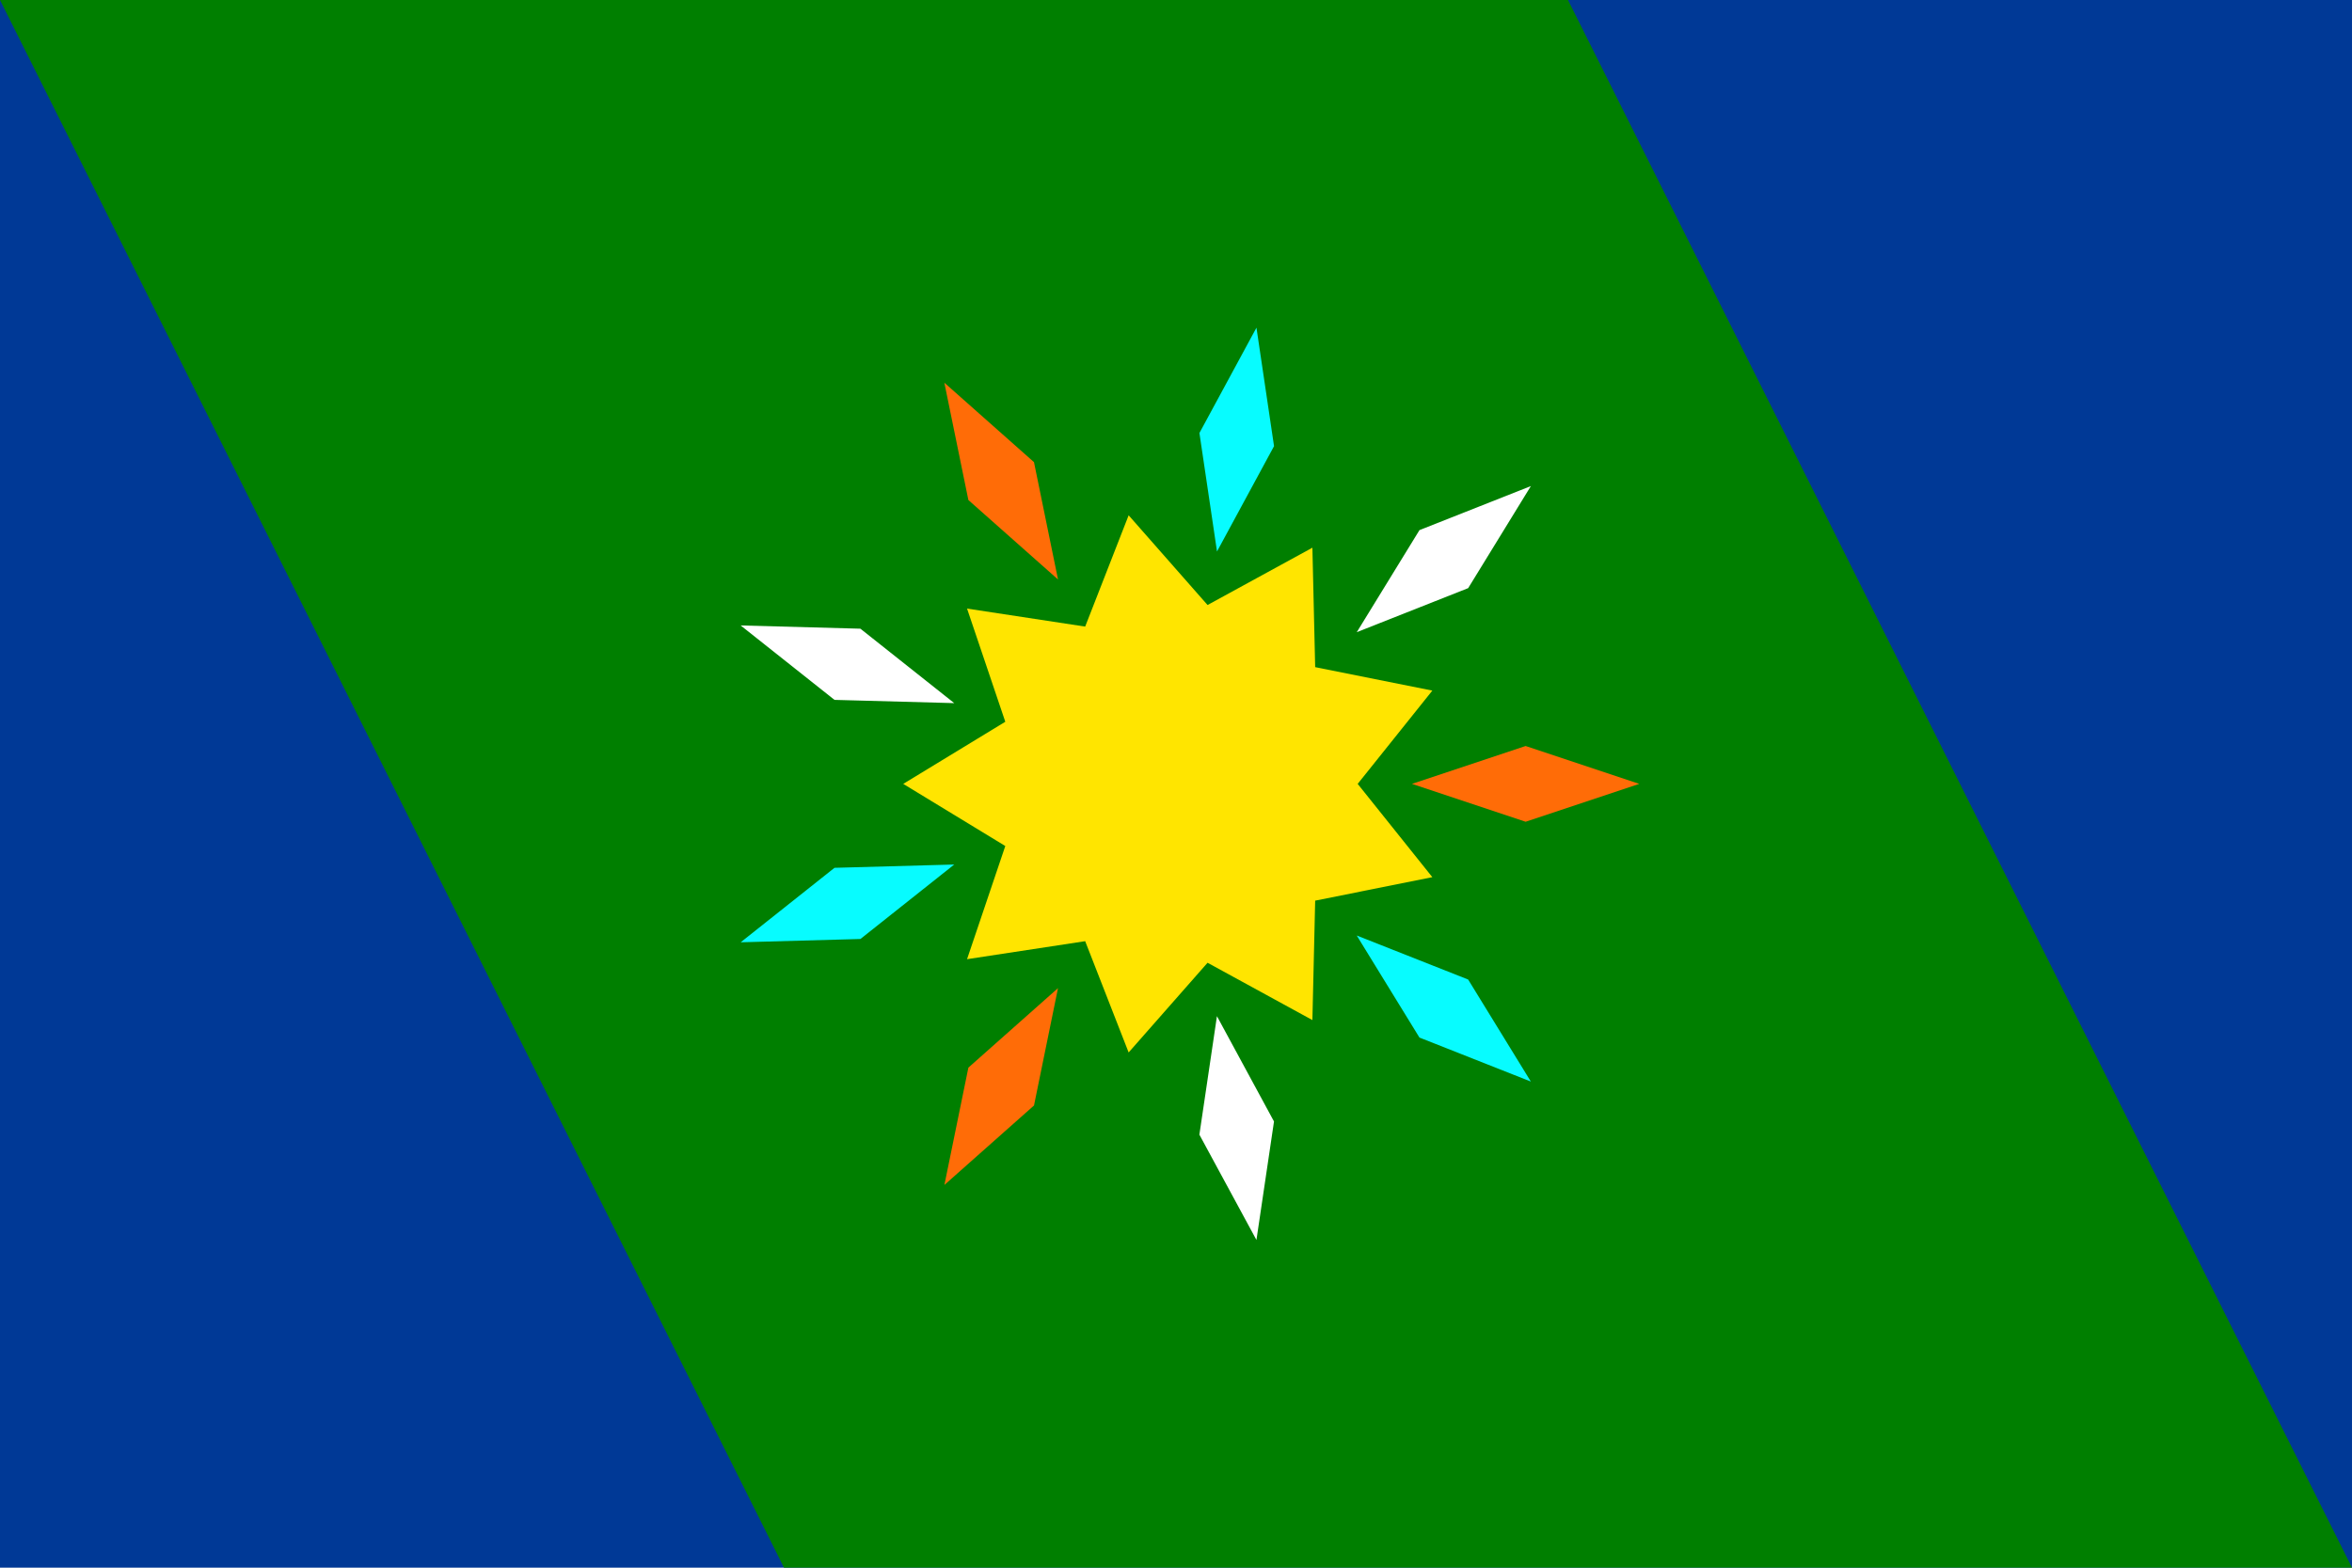
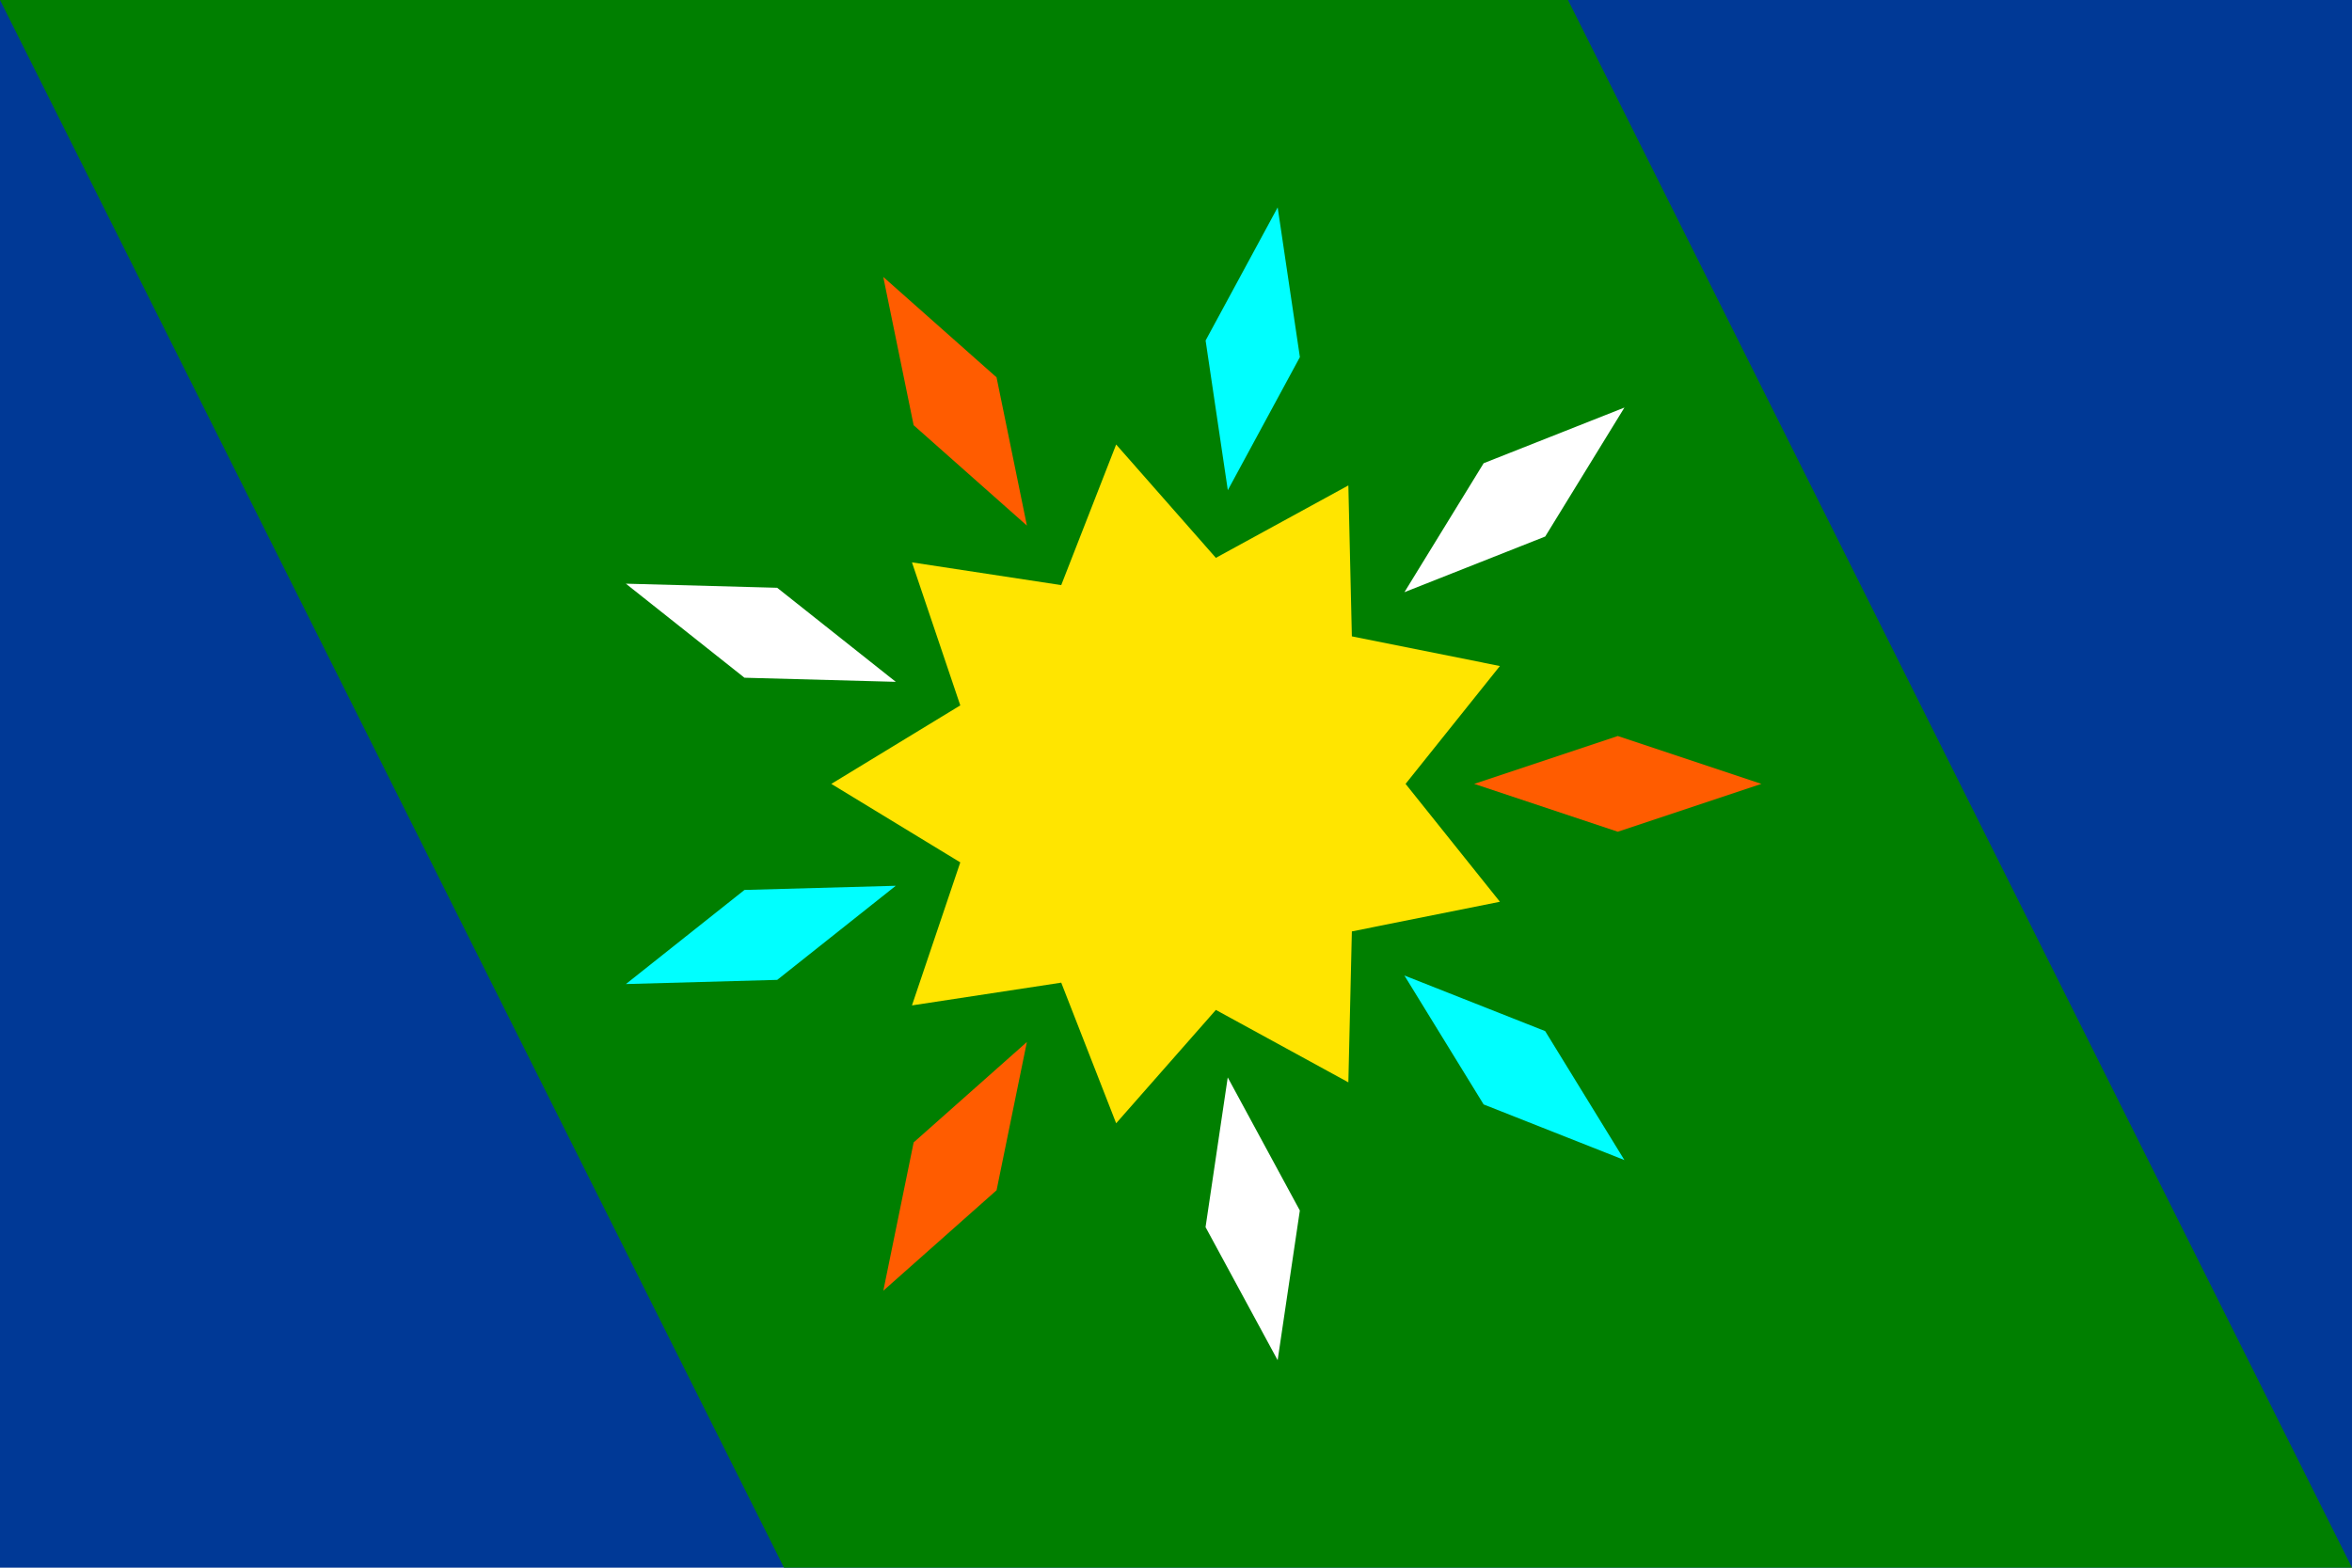
<svg xmlns="http://www.w3.org/2000/svg" width="300cm" height="200cm" viewBox="0 0 10629.921 7086.614" id="svg2" version="1.1">
  <defs id="defs4" />
  <g id="layer1" transform="translate(0,6034.252)" style="display:inline">
    <rect style="opacity:1;fill:#003996;fill-opacity:1;fill-rule:nonzero;stroke:#ffffff;stroke-width:0;stroke-linecap:round;stroke-linejoin:round;stroke-miterlimit:4;stroke-dasharray:none;stroke-dashoffset:0;stroke-opacity:1" id="rect4142" width="10629.921" height="7086.614" x="-0.031" y="-6034.44" />
  </g>
  <g id="layer3" style="display:inline">
    <path style="opacity:1;fill:#007f00;fill-opacity:1;fill-rule:nonzero;stroke:none;stroke-width:35.433;stroke-linecap:round;stroke-linejoin:round;stroke-miterlimit:4;stroke-dasharray:none;stroke-dashoffset:0;stroke-opacity:1" d="M 0,4.6875001e-5 7086.614,4.6875e-5 10629.921,7086.614 l -7086.614,0 z" id="rect4200" />
  </g>
  <g id="layer6" style="display:inline">
-     <path style="display:inline;opacity:1;fill:#ffe500;fill-opacity:1;fill-rule:evenodd;stroke:none;stroke-width:354.331;stroke-linecap:round;stroke-linejoin:round;stroke-miterlimit:4;stroke-dasharray:none;stroke-dashoffset:0;stroke-opacity:1" id="path4221" d="m 5931.4,4611.144 -473.834,-259.068 -356.651,405.505 -196.452,-503.032 -533.865,81.384 172.852,-511.622 -461.277,-280.818 461.277,-280.818 -172.852,-511.622 533.865,81.384 196.452,-503.032 356.651,405.505 473.834,-259.068 12.557,539.886 529.504,106.117 -337.413,421.648 337.413,421.648 -529.504,106.116 z" />
+     <path style="display:inline;opacity:1;fill:#ffe500;fill-opacity:1;fill-rule:evenodd;stroke:none;stroke-width:354.331;stroke-linecap:round;stroke-linejoin:round;stroke-miterlimit:4;stroke-dasharray:none;stroke-dashoffset:0;stroke-opacity:1" id="path4221" d="m 6093.914,4892.626 -598.758,-327.371 -450.681,512.415 -248.245,-635.655 -674.616,102.841 218.424,-646.509 -582.891,-354.854 582.891,-354.854 -218.424,-646.509 674.616,102.841 248.245,-635.655 450.681,512.415 598.758,-327.371 15.867,682.225 669.105,134.094 -426.371,532.814 426.371,532.814 -669.105,134.094 z" />
  </g>
  <g id="layer5" style="display:inline">
-     <rect style="display:inline;opacity:1;fill:#ff6c07;fill-opacity:1;fill-rule:evenodd;stroke:none;stroke-width:354.331;stroke-linecap:round;stroke-linejoin:round;stroke-miterlimit:4;stroke-dasharray:none;stroke-dashoffset:0;stroke-opacity:1" id="rect4266" width="541.402" height="541.402" x="-2239.35" y="8966.006" transform="matrix(0.9486833,-0.3162277,0.9486833,0.3162279,0,0)" />
-     <rect style="display:inline;opacity:1;fill:#ffffff;fill-opacity:1;fill-rule:evenodd;stroke:none;stroke-width:354.331;stroke-linecap:round;stroke-linejoin:round;stroke-miterlimit:4;stroke-dasharray:none;stroke-dashoffset:0;stroke-opacity:1" id="rect4268" width="541.402" height="541.402" x="-8187.147" y="11201.304" transform="matrix(0.523327,-0.8521319,0.9299408,-0.3677093,0,0)" />
-     <rect style="display:inline;opacity:1;fill:#07fcff;fill-opacity:1;fill-rule:evenodd;stroke:none;stroke-width:354.331;stroke-linecap:round;stroke-linejoin:round;stroke-miterlimit:4;stroke-dasharray:none;stroke-dashoffset:0;stroke-opacity:1" id="rect4270" width="541.402" height="541.402" x="-10039.658" y="8458.126" transform="matrix(-0.1467634,-0.9891716,0.4760922,-0.8793954,0,0)" />
-     <rect style="display:inline;opacity:1;fill:#ff6c07;fill-opacity:1;fill-rule:evenodd;stroke:none;stroke-width:354.331;stroke-linecap:round;stroke-linejoin:round;stroke-miterlimit:4;stroke-dasharray:none;stroke-dashoffset:0;stroke-opacity:1" id="rect4272" width="541.402" height="541.402" x="-6931.571" y="2019.607" transform="matrix(-0.7483084,-0.663351,-0.2006362,-0.9796658,0,0)" />
-     <rect style="display:inline;opacity:1;fill:#ffffff;fill-opacity:1;fill-rule:evenodd;stroke:none;stroke-width:354.331;stroke-linecap:round;stroke-linejoin:round;stroke-miterlimit:4;stroke-dasharray:none;stroke-dashoffset:0;stroke-opacity:1" id="rect4274" width="541.402" height="541.402" x="-316.712" y="-5100.691" transform="matrix(-0.999633,-0.02709089,-0.7834518,-0.6214525,0,0)" />
-     <rect style="display:inline;opacity:1;fill:#07fcff;fill-opacity:1;fill-rule:evenodd;stroke:none;stroke-width:354.331;stroke-linecap:round;stroke-linejoin:round;stroke-miterlimit:4;stroke-dasharray:none;stroke-dashoffset:0;stroke-opacity:1" id="rect4276" width="541.402" height="541.402" x="6708.824" y="-9570.511" transform="matrix(-0.7831685,0.6218096,-0.9996205,0.02754655,0,0)" />
-     <rect style="display:inline;opacity:1;fill:#ff6c07;fill-opacity:1;fill-rule:evenodd;stroke:none;stroke-width:354.331;stroke-linecap:round;stroke-linejoin:round;stroke-miterlimit:4;stroke-dasharray:none;stroke-dashoffset:0;stroke-opacity:1" id="rect4278" width="541.402" height="541.402" x="10857.804" y="-9299.027" transform="matrix(-0.2002907,0.9797365,-0.7480745,0.6636148,0,0)" />
-     <path id="path4280" d="m 5500.022,4593.541 257.85,476.056 -79.354,535.555 -257.85,-476.056 z" style="display:inline;opacity:1;fill:#ffffff;fill-opacity:1;fill-rule:evenodd;stroke:none;stroke-width:354.331;stroke-linecap:round;stroke-linejoin:round;stroke-miterlimit:4;stroke-dasharray:none;stroke-dashoffset:0;stroke-opacity:1" />
-     <rect style="display:inline;opacity:1;fill:#07fcff;fill-opacity:1;fill-rule:evenodd;stroke:none;stroke-width:354.331;stroke-linecap:round;stroke-linejoin:round;stroke-miterlimit:4;stroke-dasharray:none;stroke-dashoffset:0;stroke-opacity:1" id="rect4282" width="541.402" height="541.402" x="5017.72" y="2798.966" transform="matrix(0.9300156,0.3675202,0.5235003,0.8520255,0,0)" />
+     <rect style="display:inline;opacity:1;fill:#ff5c00;fill-opacity:1;fill-rule:evenodd;stroke:none;stroke-width:354.331;stroke-linecap:round;stroke-linejoin:round;stroke-miterlimit:4;stroke-dasharray:none;stroke-dashoffset:0;stroke-opacity:1" id="rect4266" width="684.141" height="684.141" x="-2091.139" y="9114.177" transform="matrix(0.9486833,-0.3162277,0.9486833,0.3162279,0,0)" />
+     <rect style="display:inline;opacity:1;fill:#ffffff;fill-opacity:1;fill-rule:evenodd;stroke:none;stroke-width:354.331;stroke-linecap:round;stroke-linejoin:round;stroke-miterlimit:4;stroke-dasharray:none;stroke-dashoffset:0;stroke-opacity:1" id="rect4268" width="684.141" height="684.141" x="-8038.924" y="11349.519" transform="matrix(0.523327,-0.8521319,0.9299408,-0.3677093,0,0)" />
+     <rect style="display:inline;opacity:1;fill:#00ffff;fill-opacity:1;fill-rule:evenodd;stroke:none;stroke-width:354.331;stroke-linecap:round;stroke-linejoin:round;stroke-miterlimit:4;stroke-dasharray:none;stroke-dashoffset:0;stroke-opacity:1" id="rect4270" width="684.141" height="684.141" x="-9891.482" y="8606.424" transform="matrix(-0.1467634,-0.9891716,0.4760922,-0.8793954,0,0)" />
+     <rect style="display:inline;opacity:1;fill:#ff5c00;fill-opacity:1;fill-rule:evenodd;stroke:none;stroke-width:354.331;stroke-linecap:round;stroke-linejoin:round;stroke-miterlimit:4;stroke-dasharray:none;stroke-dashoffset:0;stroke-opacity:1" id="rect4272" width="684.141" height="684.141" x="-6783.481" y="2167.989" transform="matrix(-0.7483084,-0.663351,-0.2006362,-0.9796658,0,0)" />
+     <rect style="display:inline;opacity:1;fill:#ffffff;fill-opacity:1;fill-rule:evenodd;stroke:none;stroke-width:354.331;stroke-linecap:round;stroke-linejoin:round;stroke-miterlimit:4;stroke-dasharray:none;stroke-dashoffset:0;stroke-opacity:1" id="rect4274" width="684.141" height="684.141" x="-168.705" y="-4952.262" transform="matrix(-0.999633,-0.02709089,-0.7834518,-0.6214525,0,0)" />
+     <rect style="display:inline;opacity:1;fill:#00ffff;fill-opacity:1;fill-rule:evenodd;stroke:none;stroke-width:354.331;stroke-linecap:round;stroke-linejoin:round;stroke-miterlimit:4;stroke-dasharray:none;stroke-dashoffset:0;stroke-opacity:1" id="rect4276" width="684.141" height="684.141" x="6856.79" y="-9422.096" transform="matrix(-0.7831685,0.6218096,-0.9996205,0.02754655,0,0)" />
+     <rect style="display:inline;opacity:1;fill:#ff5c00;fill-opacity:1;fill-rule:evenodd;stroke:none;stroke-width:354.331;stroke-linecap:round;stroke-linejoin:round;stroke-miterlimit:4;stroke-dasharray:none;stroke-dashoffset:0;stroke-opacity:1" id="rect4278" width="684.141" height="684.141" x="11005.788" y="-9150.681" transform="matrix(-0.2002907,0.9797365,-0.7480745,0.6636148,0,0)" />
+     <path id="path4280" d="m 5548.805,4870.382 325.831,601.567 -100.275,676.752 -325.831,-601.567 z" style="display:inline;opacity:1;fill:#ffffff;fill-opacity:1;fill-rule:evenodd;stroke:none;stroke-width:354.331;stroke-linecap:round;stroke-linejoin:round;stroke-miterlimit:4;stroke-dasharray:none;stroke-dashoffset:0;stroke-opacity:1" />
+     <rect style="display:inline;opacity:1;fill:#00ffff;fill-opacity:1;fill-rule:evenodd;stroke:none;stroke-width:354.331;stroke-linecap:round;stroke-linejoin:round;stroke-miterlimit:4;stroke-dasharray:none;stroke-dashoffset:0;stroke-opacity:1" id="rect4282" width="684.141" height="684.141" x="5165.864" y="2947.154" transform="matrix(0.9300156,0.3675202,0.5235003,0.8520255,0,0)" />
  </g>
</svg>
